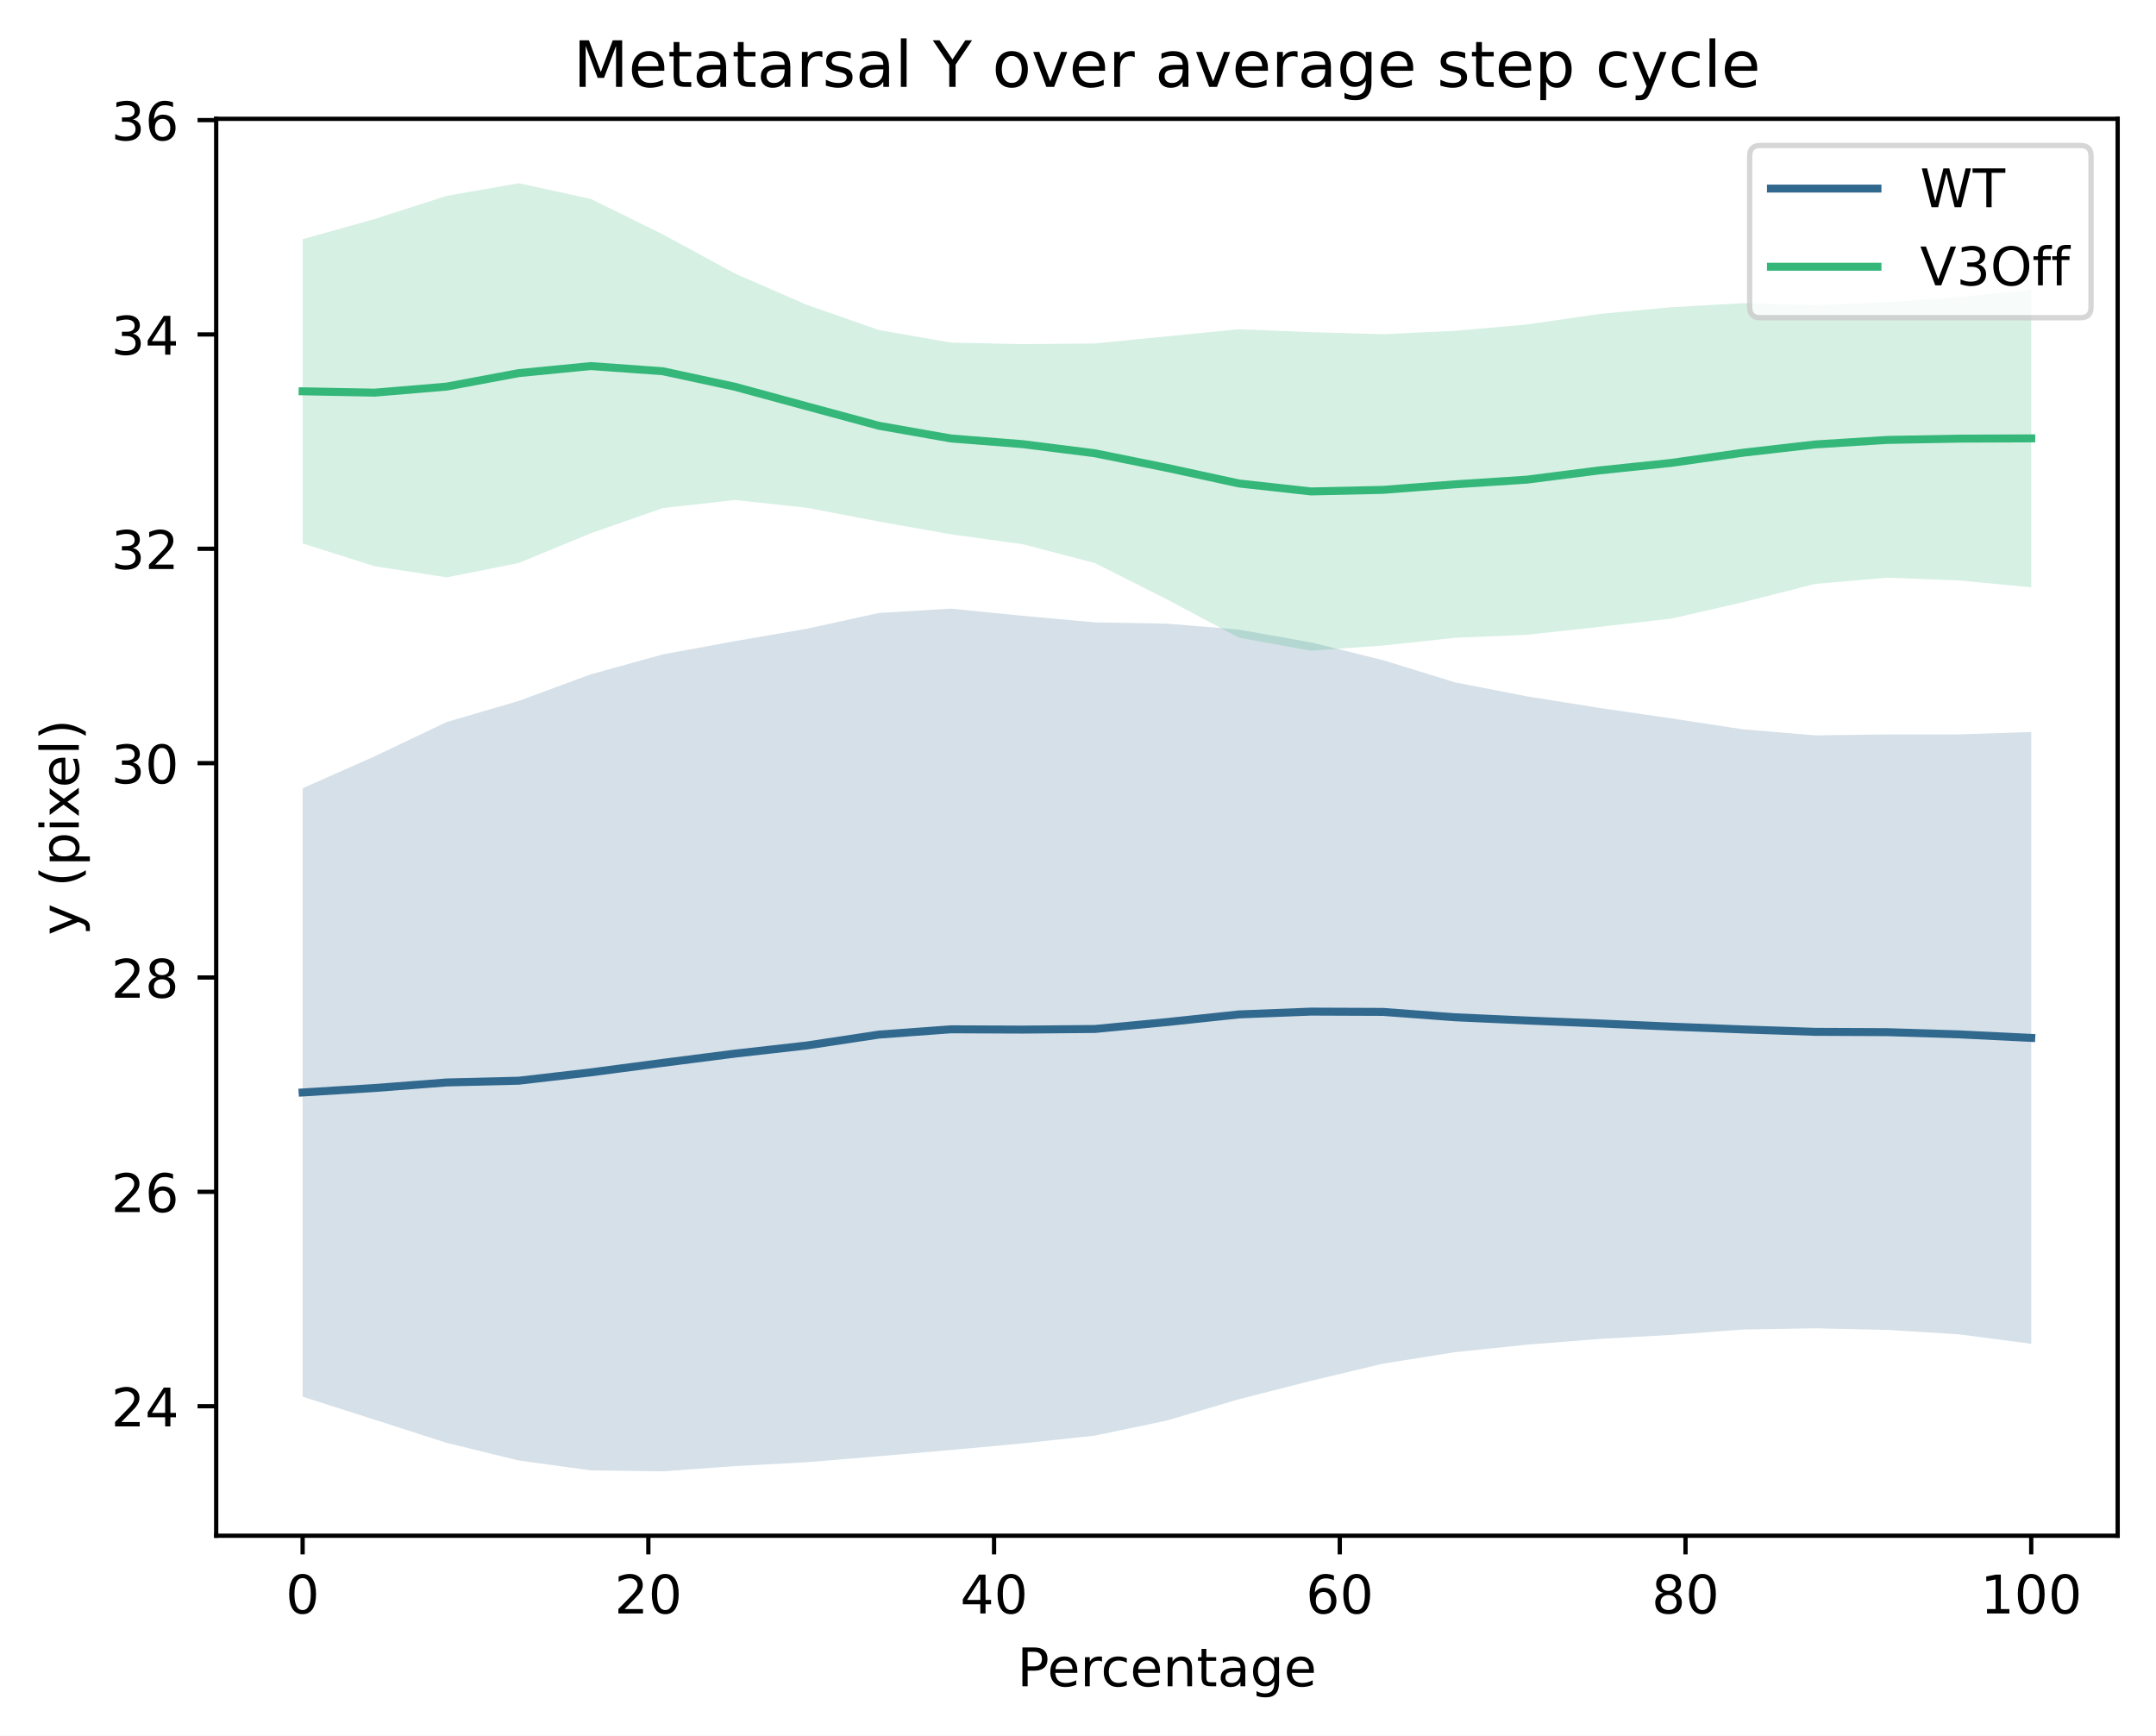
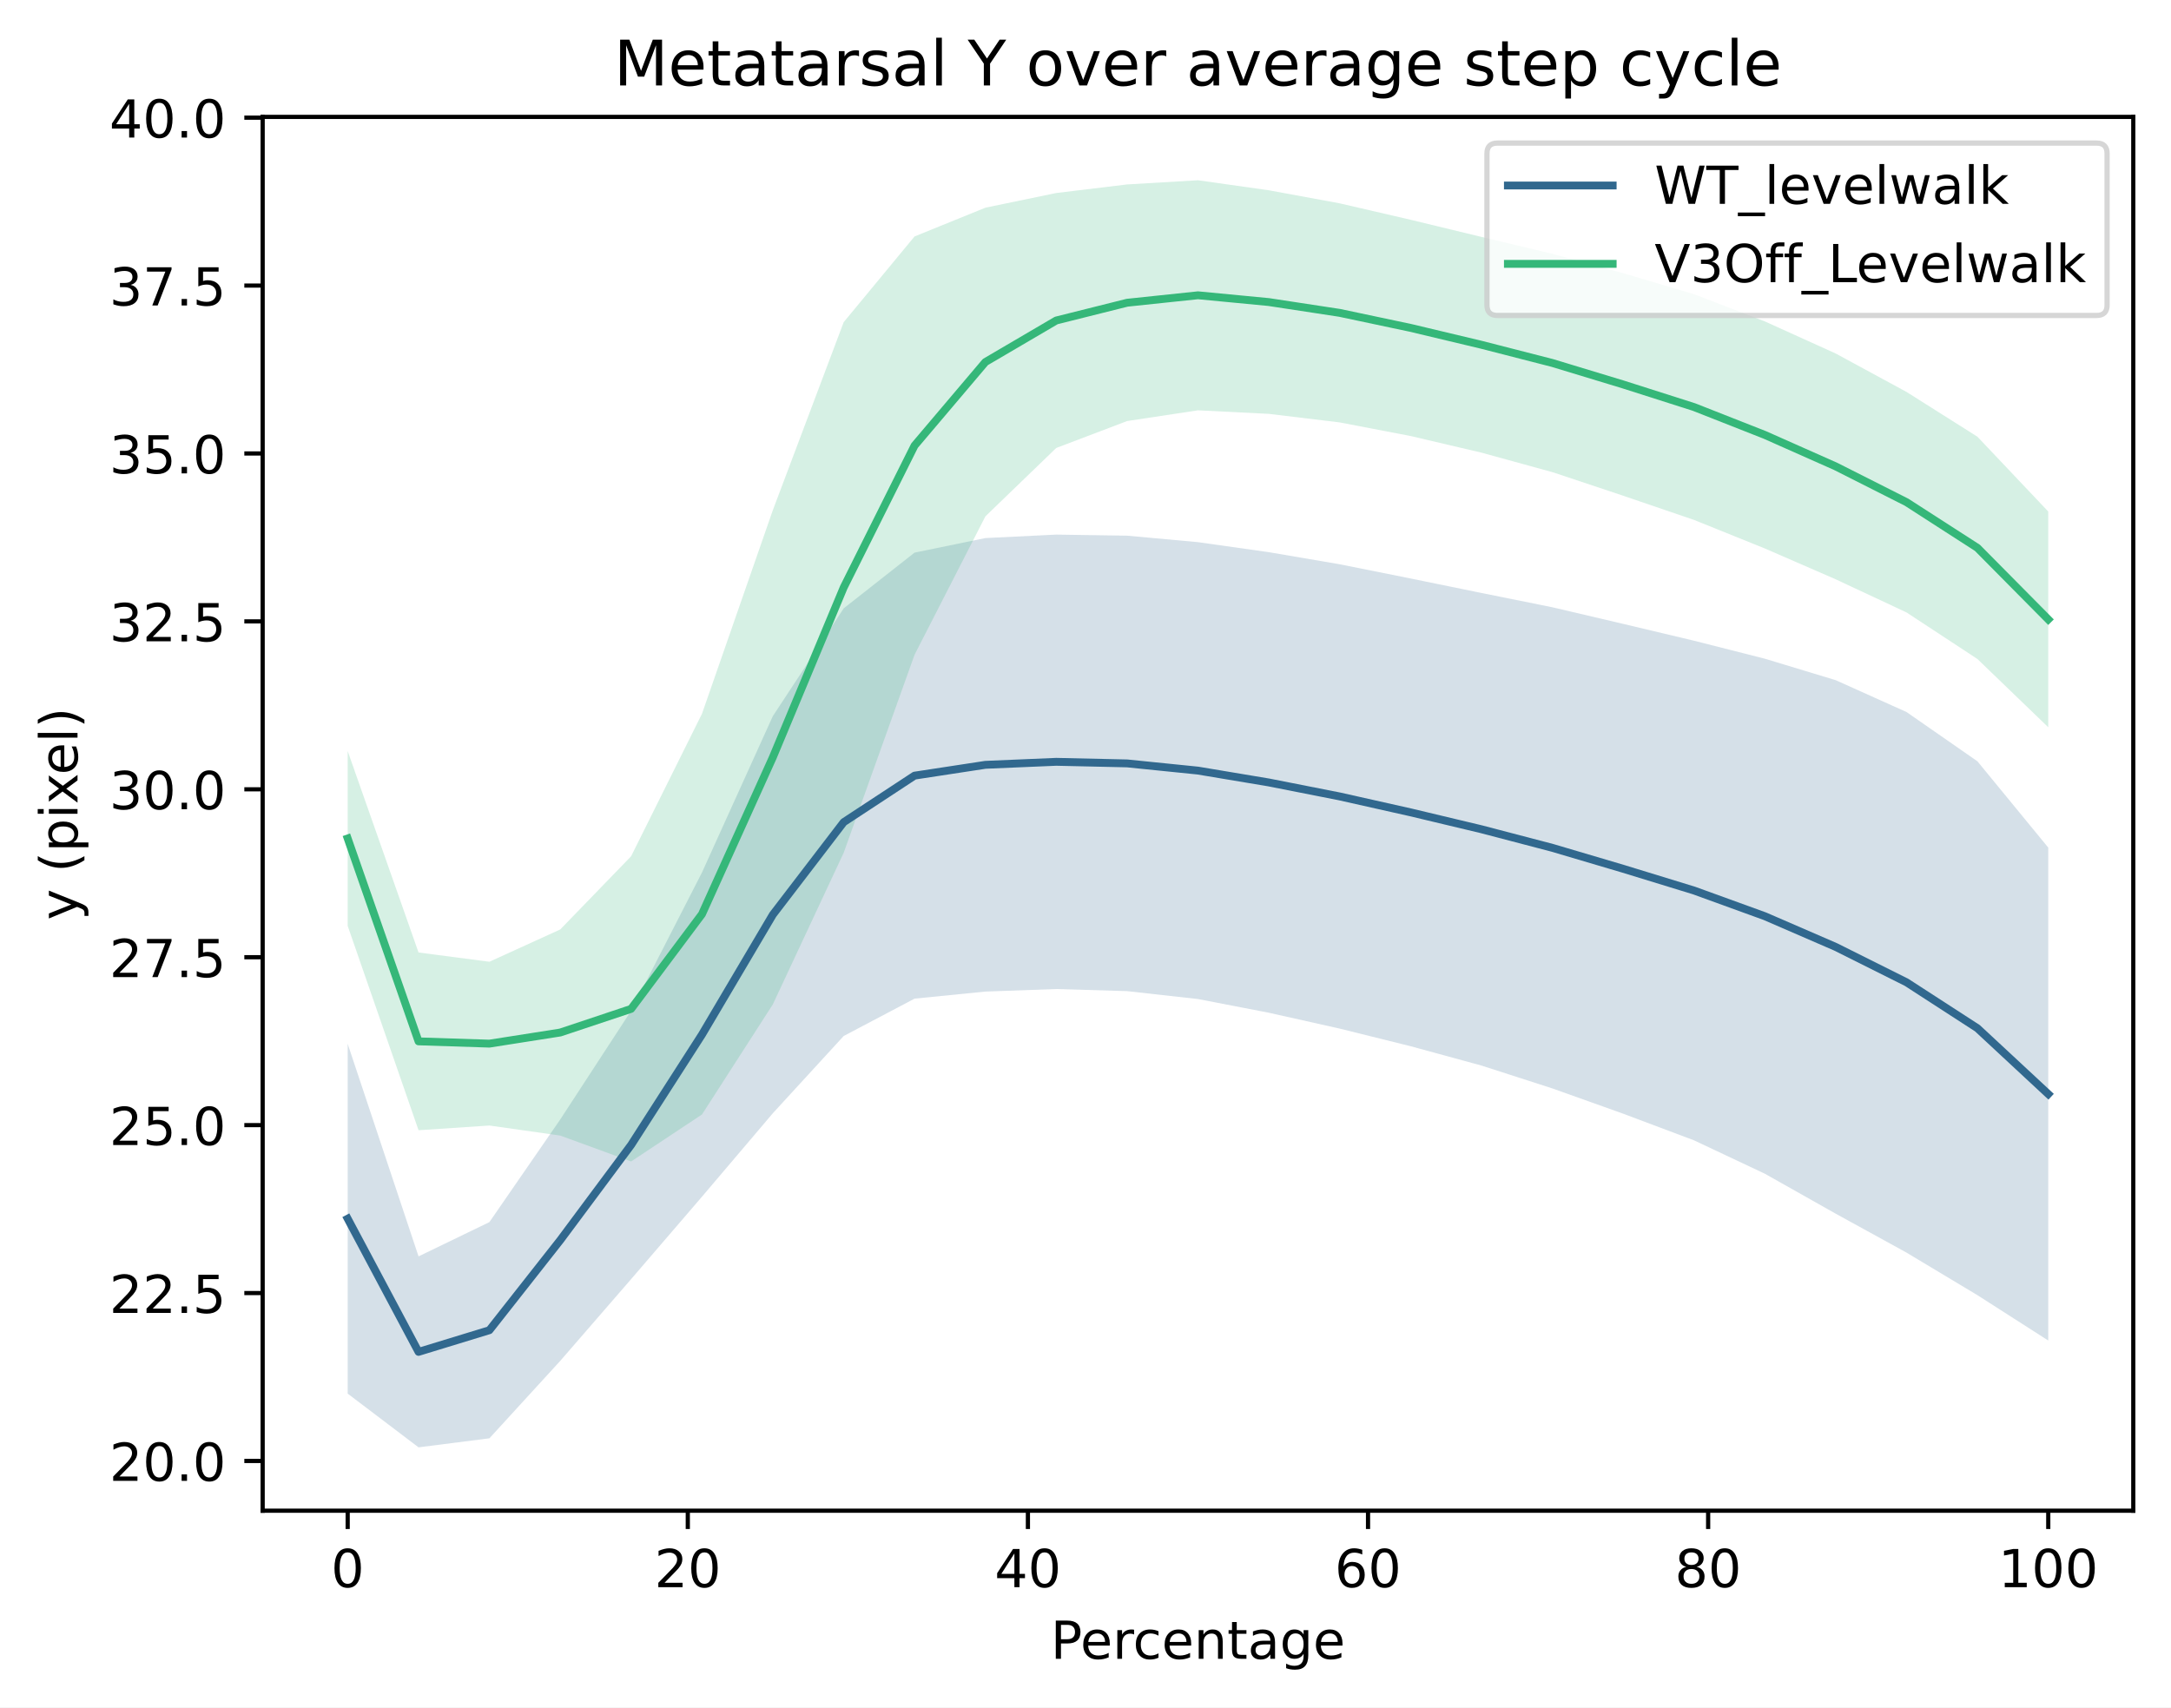
- <svg xmlns="http://www.w3.org/2000/svg" xmlns:xlink="http://www.w3.org/1999/xlink" width="404.923pt" height="325.986pt" viewBox="0 0 404.923 325.986" version="1.1">
+ <svg xmlns="http://www.w3.org/2000/svg" xmlns:xlink="http://www.w3.org/1999/xlink" width="414.464pt" height="325.986pt" viewBox="0 0 414.464 325.986" version="1.1">
  <defs>
    <style type="text/css">*{stroke-linejoin: round; stroke-linecap: butt}</style>
  </defs>
  <g id="figure_1">
    <g id="patch_1">
-       <path d="M 0 325.986  L 404.923 325.986  L 404.923 0  L 0 0  z " style="fill: #ffffff" />
+       <path d="M 0 325.986  L 414.464 325.986  L 414.464 0  L 0 0  z " style="fill: #ffffff" />
    </g>
    <g id="axes_1">
      <g id="patch_2">
-         <path d="M 40.603 288.43  L 397.723 288.43  L 397.723 22.318  L 40.603 22.318  z " style="fill: #ffffff" />
+         <path d="M 50.144 288.43  L 407.264 288.43  L 407.264 22.318  L 50.144 22.318  z " style="fill: #ffffff" />
      </g>
      <g id="PolyCollection_1">
-         <path d="M 56.836 148.05  L 56.836 262.315  L 70.363 266.64  L 83.89 270.988  L 97.418 274.296  L 110.945 276.159  L 124.472 276.334  L 137.999 275.354  L 151.527 274.622  L 165.054 273.494  L 178.581 272.326  L 192.109 271.08  L 205.636 269.624  L 219.163 266.79  L 232.69 262.791  L 246.218 259.344  L 259.745 256.11  L 273.272 253.95  L 286.799 252.546  L 300.327 251.47  L 313.854 250.71  L 327.381 249.698  L 340.909 249.474  L 354.436 249.77  L 367.963 250.608  L 381.49 252.382  L 381.49 137.479  L 381.49 137.479  L 367.963 137.93  L 354.436 137.936  L 340.909 138.111  L 327.381 136.985  L 313.854 134.914  L 300.327 132.954  L 286.799 130.789  L 273.272 128.161  L 259.745 123.986  L 246.218 120.644  L 232.69 118.251  L 219.163 117.131  L 205.636 116.888  L 192.109 115.665  L 178.581 114.311  L 165.054 115.131  L 151.527 118.092  L 137.999 120.419  L 124.472 122.91  L 110.945 126.652  L 97.418 131.647  L 83.89 135.611  L 70.363 142.047  L 56.836 148.05  z " clip-path="url(#p88303d325f)" style="fill: #31688e; fill-opacity: 0.2" />
+         <path d="M 66.376 199.284  L 66.376 266.075  L 79.904 276.334  L 93.431 274.609  L 106.958 259.823  L 120.486 244.218  L 134.013 228.479  L 147.54 212.55  L 161.067 197.8  L 174.595 190.667  L 188.122 189.315  L 201.649 188.831  L 215.176 189.231  L 228.704 190.741  L 242.231 193.356  L 255.758 196.385  L 269.286 199.745  L 282.813 203.438  L 296.34 207.8  L 309.867 212.629  L 323.395 217.714  L 336.922 224.091  L 350.449 231.719  L 363.976 239.155  L 377.504 247.277  L 391.031 255.941  L 391.031 161.828  L 391.031 161.828  L 377.504 145.348  L 363.976 135.945  L 350.449 129.861  L 336.922 125.762  L 323.395 122.326  L 309.867 119.112  L 296.34 115.938  L 282.813 113.212  L 269.286 110.446  L 255.758 107.733  L 242.231 105.424  L 228.704 103.512  L 215.176 102.274  L 201.649 102.069  L 188.122 102.732  L 174.595 105.511  L 161.067 116.152  L 147.54 136.728  L 134.013 166.583  L 120.486 192.982  L 106.958 213.73  L 93.431 233.331  L 79.904 239.877  L 66.376 199.284  z " clip-path="url(#pdd348b823a)" style="fill: #31688e; fill-opacity: 0.2" />
      </g>
      <g id="PolyCollection_2">
-         <path d="M 56.836 44.922  L 56.836 102.066  L 70.363 106.352  L 83.89 108.435  L 97.418 105.74  L 110.945 100.162  L 124.472 95.429  L 137.999 93.907  L 151.527 95.361  L 165.054 97.951  L 178.581 100.351  L 192.109 102.214  L 205.636 105.753  L 219.163 112.568  L 232.69 119.765  L 246.218 122.215  L 259.745 121.234  L 273.272 119.79  L 286.799 119.222  L 300.327 117.736  L 313.854 116.187  L 327.381 113.097  L 340.909 109.666  L 354.436 108.496  L 367.963 109.016  L 381.49 110.308  L 381.49 54.357  L 381.49 54.357  L 367.963 55.747  L 354.436 56.753  L 340.909 57.284  L 327.381 56.948  L 313.854 57.699  L 300.327 58.972  L 286.799 60.941  L 273.272 62.136  L 259.745 62.77  L 246.218 62.382  L 232.69 61.839  L 219.163 63.167  L 205.636 64.505  L 192.109 64.63  L 178.581 64.344  L 165.054 61.976  L 151.527 57.255  L 137.999 51.359  L 124.472 44.018  L 110.945 37.35  L 97.418 34.414  L 83.89 36.783  L 70.363 41.138  L 56.836 44.922  z " clip-path="url(#p88303d325f)" style="fill: #35b779; fill-opacity: 0.2" />
+         <path d="M 66.376 143.395  L 66.376 176.771  L 79.904 215.789  L 93.431 214.891  L 106.958 216.81  L 120.486 221.754  L 134.013 212.784  L 147.54 191.764  L 161.067 162.817  L 174.595 125.014  L 188.122 98.583  L 201.649 85.527  L 215.176 80.389  L 228.704 78.34  L 242.231 79.016  L 255.758 80.648  L 269.286 83.244  L 282.813 86.419  L 296.34 90.137  L 309.867 94.644  L 323.395 99.261  L 336.922 104.715  L 350.449 110.601  L 363.976 116.929  L 377.504 125.817  L 391.031 138.85  L 391.031 97.666  L 391.031 97.666  L 377.504 83.375  L 363.976 74.83  L 350.449 67.492  L 336.922 61.365  L 323.395 56.17  L 309.867 52.158  L 296.34 48.457  L 282.813 45.231  L 269.286 41.956  L 255.758 38.821  L 242.231 36.329  L 228.704 34.414  L 215.176 35.214  L 201.649 36.851  L 188.122 39.653  L 174.595 45.146  L 161.067 61.511  L 147.54 97.411  L 134.013 136.282  L 120.486 163.482  L 106.958 177.456  L 93.431 183.623  L 79.904 181.855  L 66.376 143.395  z " clip-path="url(#pdd348b823a)" style="fill: #35b779; fill-opacity: 0.2" />
      </g>
      <g id="matplotlib.axis_1">
        <g id="xtick_1">
          <g id="line2d_1">
            <defs>
-               <path id="m83a69bf744" d="M 0 0  L 0 3.5  " style="stroke: #000000; stroke-width: 0.8" />
-             </defs>
-             <g>
-               <use xlink:href="#m83a69bf744" x="56.836" y="288.43" style="stroke: #000000; stroke-width: 0.8" />
+               <path id="mdf462f711b" d="M 0 0  L 0 3.5  " style="stroke: #000000; stroke-width: 0.8" />
+             </defs>
+             <g>
+               <use xlink:href="#mdf462f711b" x="66.376" y="288.43" style="stroke: #000000; stroke-width: 0.8" />
            </g>
          </g>
          <g id="text_1">
-             <g transform="translate(53.6546 303.0286) scale(0.1 -0.1)">
+             <g transform="translate(63.19523 303.0286) scale(0.1 -0.1)">
              <defs>
                <path id="DejaVuSans-30" d="M 2034 4250  Q 1547 4250 1301 3770  Q 1056 3291 1056 2328  Q 1056 1369 1301 889  Q 1547 409 2034 409  Q 2525 409 2770 889  Q 3016 1369 3016 2328  Q 3016 3291 2770 3770  Q 2525 4250 2034 4250  z M 2034 4750  Q 2819 4750 3233 4129  Q 3647 3509 3647 2328  Q 3647 1150 3233 529  Q 2819 -91 2034 -91  Q 1250 -91 836 529  Q 422 1150 422 2328  Q 422 3509 836 4129  Q 1250 4750 2034 4750  z " transform="scale(0.015625)" />
              </defs>
              <use xlink:href="#DejaVuSans-30" />
            </g>
          </g>
        </g>
        <g id="xtick_2">
          <g id="line2d_2">
            <g>
-               <use xlink:href="#m83a69bf744" x="121.767" y="288.43" style="stroke: #000000; stroke-width: 0.8" />
+               <use xlink:href="#mdf462f711b" x="131.307" y="288.43" style="stroke: #000000; stroke-width: 0.8" />
            </g>
          </g>
          <g id="text_2">
-             <g transform="translate(115.4043 303.0286) scale(0.1 -0.1)">
+             <g transform="translate(124.9449 303.0286) scale(0.1 -0.1)">
              <defs>
                <path id="DejaVuSans-32" d="M 1228 531  L 3431 531  L 3431 0  L 469 0  L 469 531  Q 828 903 1448 1529  Q 2069 2156 2228 2338  Q 2531 2678 2651 2914  Q 2772 3150 2772 3378  Q 2772 3750 2511 3984  Q 2250 4219 1831 4219  Q 1534 4219 1204 4116  Q 875 4013 500 3803  L 500 4441  Q 881 4594 1212 4672  Q 1544 4750 1819 4750  Q 2544 4750 2975 4387  Q 3406 4025 3406 3419  Q 3406 3131 3298 2873  Q 3191 2616 2906 2266  Q 2828 2175 2409 1742  Q 1991 1309 1228 531  z " transform="scale(0.015625)" />
              </defs>
              <use xlink:href="#DejaVuSans-32" />
              <use xlink:href="#DejaVuSans-30" x="63.623" />
            </g>
          </g>
        </g>
        <g id="xtick_3">
          <g id="line2d_3">
            <g>
-               <use xlink:href="#m83a69bf744" x="186.698" y="288.43" style="stroke: #000000; stroke-width: 0.8" />
+               <use xlink:href="#mdf462f711b" x="196.238" y="288.43" style="stroke: #000000; stroke-width: 0.8" />
            </g>
          </g>
          <g id="text_3">
-             <g transform="translate(180.3352 303.0286) scale(0.1 -0.1)">
+             <g transform="translate(189.8758 303.0286) scale(0.1 -0.1)">
              <defs>
                <path id="DejaVuSans-34" d="M 2419 4116  L 825 1625  L 2419 1625  L 2419 4116  z M 2253 4666  L 3047 4666  L 3047 1625  L 3713 1625  L 3713 1100  L 3047 1100  L 3047 0  L 2419 0  L 2419 1100  L 313 1100  L 313 1709  L 2253 4666  z " transform="scale(0.015625)" />
              </defs>
              <use xlink:href="#DejaVuSans-34" />
              <use xlink:href="#DejaVuSans-30" x="63.623" />
            </g>
          </g>
        </g>
        <g id="xtick_4">
          <g id="line2d_4">
            <g>
-               <use xlink:href="#m83a69bf744" x="251.629" y="288.43" style="stroke: #000000; stroke-width: 0.8" />
+               <use xlink:href="#mdf462f711b" x="261.169" y="288.43" style="stroke: #000000; stroke-width: 0.8" />
            </g>
          </g>
          <g id="text_4">
-             <g transform="translate(245.2661 303.0286) scale(0.1 -0.1)">
+             <g transform="translate(254.8067 303.0286) scale(0.1 -0.1)">
              <defs>
                <path id="DejaVuSans-36" d="M 2113 2584  Q 1688 2584 1439 2293  Q 1191 2003 1191 1497  Q 1191 994 1439 701  Q 1688 409 2113 409  Q 2538 409 2786 701  Q 3034 994 3034 1497  Q 3034 2003 2786 2293  Q 2538 2584 2113 2584  z M 3366 4563  L 3366 3988  Q 3128 4100 2886 4159  Q 2644 4219 2406 4219  Q 1781 4219 1451 3797  Q 1122 3375 1075 2522  Q 1259 2794 1537 2939  Q 1816 3084 2150 3084  Q 2853 3084 3261 2657  Q 3669 2231 3669 1497  Q 3669 778 3244 343  Q 2819 -91 2113 -91  Q 1303 -91 875 529  Q 447 1150 447 2328  Q 447 3434 972 4092  Q 1497 4750 2381 4750  Q 2619 4750 2861 4703  Q 3103 4656 3366 4563  z " transform="scale(0.015625)" />
              </defs>
              <use xlink:href="#DejaVuSans-36" />
              <use xlink:href="#DejaVuSans-30" x="63.623" />
            </g>
          </g>
        </g>
        <g id="xtick_5">
          <g id="line2d_5">
            <g>
-               <use xlink:href="#m83a69bf744" x="316.559" y="288.43" style="stroke: #000000; stroke-width: 0.8" />
+               <use xlink:href="#mdf462f711b" x="326.1" y="288.43" style="stroke: #000000; stroke-width: 0.8" />
            </g>
          </g>
          <g id="text_5">
-             <g transform="translate(310.197 303.0286) scale(0.1 -0.1)">
+             <g transform="translate(319.7376 303.0286) scale(0.1 -0.1)">
              <defs>
                <path id="DejaVuSans-38" d="M 2034 2216  Q 1584 2216 1326 1975  Q 1069 1734 1069 1313  Q 1069 891 1326 650  Q 1584 409 2034 409  Q 2484 409 2743 651  Q 3003 894 3003 1313  Q 3003 1734 2745 1975  Q 2488 2216 2034 2216  z M 1403 2484  Q 997 2584 770 2862  Q 544 3141 544 3541  Q 544 4100 942 4425  Q 1341 4750 2034 4750  Q 2731 4750 3128 4425  Q 3525 4100 3525 3541  Q 3525 3141 3298 2862  Q 3072 2584 2669 2484  Q 3125 2378 3379 2068  Q 3634 1759 3634 1313  Q 3634 634 3220 271  Q 2806 -91 2034 -91  Q 1263 -91 848 271  Q 434 634 434 1313  Q 434 1759 690 2068  Q 947 2378 1403 2484  z M 1172 3481  Q 1172 3119 1398 2916  Q 1625 2713 2034 2713  Q 2441 2713 2670 2916  Q 2900 3119 2900 3481  Q 2900 3844 2670 4047  Q 2441 4250 2034 4250  Q 1625 4250 1398 4047  Q 1172 3844 1172 3481  z " transform="scale(0.015625)" />
              </defs>
              <use xlink:href="#DejaVuSans-38" />
              <use xlink:href="#DejaVuSans-30" x="63.623" />
            </g>
          </g>
        </g>
        <g id="xtick_6">
          <g id="line2d_6">
            <g>
-               <use xlink:href="#m83a69bf744" x="381.49" y="288.43" style="stroke: #000000; stroke-width: 0.8" />
+               <use xlink:href="#mdf462f711b" x="391.031" y="288.43" style="stroke: #000000; stroke-width: 0.8" />
            </g>
          </g>
          <g id="text_6">
-             <g transform="translate(371.9466 303.0286) scale(0.1 -0.1)">
+             <g transform="translate(381.4873 303.0286) scale(0.1 -0.1)">
              <defs>
                <path id="DejaVuSans-31" d="M 794 531  L 1825 531  L 1825 4091  L 703 3866  L 703 4441  L 1819 4666  L 2450 4666  L 2450 531  L 3481 531  L 3481 0  L 794 0  L 794 531  z " transform="scale(0.015625)" />
              </defs>
              <use xlink:href="#DejaVuSans-31" />
              <use xlink:href="#DejaVuSans-30" x="63.623" />
              <use xlink:href="#DejaVuSans-30" x="127.246" />
            </g>
          </g>
        </g>
        <g id="text_7">
-           <g transform="translate(191.0405 316.7067) scale(0.1 -0.1)">
+           <g transform="translate(200.5811 316.7067) scale(0.1 -0.1)">
            <defs>
              <path id="DejaVuSans-50" d="M 1259 4147  L 1259 2394  L 2053 2394  Q 2494 2394 2734 2622  Q 2975 2850 2975 3272  Q 2975 3691 2734 3919  Q 2494 4147 2053 4147  L 1259 4147  z M 628 4666  L 2053 4666  Q 2838 4666 3239 4311  Q 3641 3956 3641 3272  Q 3641 2581 3239 2228  Q 2838 1875 2053 1875  L 1259 1875  L 1259 0  L 628 0  L 628 4666  z " transform="scale(0.015625)" />
              <path id="DejaVuSans-65" d="M 3597 1894  L 3597 1613  L 953 1613  Q 991 1019 1311 708  Q 1631 397 2203 397  Q 2534 397 2845 478  Q 3156 559 3463 722  L 3463 178  Q 3153 47 2828 -22  Q 2503 -91 2169 -91  Q 1331 -91 842 396  Q 353 884 353 1716  Q 353 2575 817 3079  Q 1281 3584 2069 3584  Q 2775 3584 3186 3129  Q 3597 2675 3597 1894  z M 3022 2063  Q 3016 2534 2758 2815  Q 2500 3097 2075 3097  Q 1594 3097 1305 2825  Q 1016 2553 972 2059  L 3022 2063  z " transform="scale(0.015625)" />
              <path id="DejaVuSans-72" d="M 2631 2963  Q 2534 3019 2420 3045  Q 2306 3072 2169 3072  Q 1681 3072 1420 2755  Q 1159 2438 1159 1844  L 1159 0  L 581 0  L 581 3500  L 1159 3500  L 1159 2956  Q 1341 3275 1631 3429  Q 1922 3584 2338 3584  Q 2397 3584 2469 3576  Q 2541 3569 2628 3553  L 2631 2963  z " transform="scale(0.015625)" />
              <path id="DejaVuSans-63" d="M 3122 3366  L 3122 2828  Q 2878 2963 2633 3030  Q 2388 3097 2138 3097  Q 1578 3097 1268 2742  Q 959 2388 959 1747  Q 959 1106 1268 751  Q 1578 397 2138 397  Q 2388 397 2633 464  Q 2878 531 3122 666  L 3122 134  Q 2881 22 2623 -34  Q 2366 -91 2075 -91  Q 1284 -91 818 406  Q 353 903 353 1747  Q 353 2603 823 3093  Q 1294 3584 2113 3584  Q 2378 3584 2631 3529  Q 2884 3475 3122 3366  z " transform="scale(0.015625)" />
              <path id="DejaVuSans-6e" d="M 3513 2113  L 3513 0  L 2938 0  L 2938 2094  Q 2938 2591 2744 2837  Q 2550 3084 2163 3084  Q 1697 3084 1428 2787  Q 1159 2491 1159 1978  L 1159 0  L 581 0  L 581 3500  L 1159 3500  L 1159 2956  Q 1366 3272 1645 3428  Q 1925 3584 2291 3584  Q 2894 3584 3203 3211  Q 3513 2838 3513 2113  z " transform="scale(0.015625)" />
              <path id="DejaVuSans-74" d="M 1172 4494  L 1172 3500  L 2356 3500  L 2356 3053  L 1172 3053  L 1172 1153  Q 1172 725 1289 603  Q 1406 481 1766 481  L 2356 481  L 2356 0  L 1766 0  Q 1100 0 847 248  Q 594 497 594 1153  L 594 3053  L 172 3053  L 172 3500  L 594 3500  L 594 4494  L 1172 4494  z " transform="scale(0.015625)" />
              <path id="DejaVuSans-61" d="M 2194 1759  Q 1497 1759 1228 1600  Q 959 1441 959 1056  Q 959 750 1161 570  Q 1363 391 1709 391  Q 2188 391 2477 730  Q 2766 1069 2766 1631  L 2766 1759  L 2194 1759  z M 3341 1997  L 3341 0  L 2766 0  L 2766 531  Q 2569 213 2275 61  Q 1981 -91 1556 -91  Q 1019 -91 701 211  Q 384 513 384 1019  Q 384 1609 779 1909  Q 1175 2209 1959 2209  L 2766 2209  L 2766 2266  Q 2766 2663 2505 2880  Q 2244 3097 1772 3097  Q 1472 3097 1187 3025  Q 903 2953 641 2809  L 641 3341  Q 956 3463 1253 3523  Q 1550 3584 1831 3584  Q 2591 3584 2966 3190  Q 3341 2797 3341 1997  z " transform="scale(0.015625)" />
              <path id="DejaVuSans-67" d="M 2906 1791  Q 2906 2416 2648 2759  Q 2391 3103 1925 3103  Q 1463 3103 1205 2759  Q 947 2416 947 1791  Q 947 1169 1205 825  Q 1463 481 1925 481  Q 2391 481 2648 825  Q 2906 1169 2906 1791  z M 3481 434  Q 3481 -459 3084 -895  Q 2688 -1331 1869 -1331  Q 1566 -1331 1297 -1286  Q 1028 -1241 775 -1147  L 775 -588  Q 1028 -725 1275 -790  Q 1522 -856 1778 -856  Q 2344 -856 2625 -561  Q 2906 -266 2906 331  L 2906 616  Q 2728 306 2450 153  Q 2172 0 1784 0  Q 1141 0 747 490  Q 353 981 353 1791  Q 353 2603 747 3093  Q 1141 3584 1784 3584  Q 2172 3584 2450 3431  Q 2728 3278 2906 2969  L 2906 3500  L 3481 3500  L 3481 434  z " transform="scale(0.015625)" />
            </defs>
            <use xlink:href="#DejaVuSans-50" />
            <use xlink:href="#DejaVuSans-65" x="56.678" />
            <use xlink:href="#DejaVuSans-72" x="118.201" />
            <use xlink:href="#DejaVuSans-63" x="157.064" />
            <use xlink:href="#DejaVuSans-65" x="212.045" />
            <use xlink:href="#DejaVuSans-6e" x="273.568" />
            <use xlink:href="#DejaVuSans-74" x="336.947" />
            <use xlink:href="#DejaVuSans-61" x="376.156" />
            <use xlink:href="#DejaVuSans-67" x="437.436" />
            <use xlink:href="#DejaVuSans-65" x="500.912" />
          </g>
        </g>
      </g>
      <g id="matplotlib.axis_2">
        <g id="ytick_1">
          <g id="line2d_7">
            <defs>
-               <path id="mcb6de205d0" d="M 0 0  L -3.5 0  " style="stroke: #000000; stroke-width: 0.8" />
-             </defs>
-             <g>
-               <use xlink:href="#mcb6de205d0" x="40.603" y="264.102" style="stroke: #000000; stroke-width: 0.8" />
+               <path id="m30d4a3579e" d="M 0 0  L -3.5 0  " style="stroke: #000000; stroke-width: 0.8" />
+             </defs>
+             <g>
+               <use xlink:href="#m30d4a3579e" x="50.144" y="278.932" style="stroke: #000000; stroke-width: 0.8" />
            </g>
          </g>
          <g id="text_8">
-             <g transform="translate(20.87813 267.901) scale(0.1 -0.1)">
+             <g transform="translate(20.87813 282.7317) scale(0.1 -0.1)">
+               <defs>
+                 <path id="DejaVuSans-2e" d="M 684 794  L 1344 794  L 1344 0  L 684 0  L 684 794  z " transform="scale(0.015625)" />
+               </defs>
              <use xlink:href="#DejaVuSans-32" />
-               <use xlink:href="#DejaVuSans-34" x="63.623" />
+               <use xlink:href="#DejaVuSans-30" x="63.623" />
+               <use xlink:href="#DejaVuSans-2e" x="127.246" />
+               <use xlink:href="#DejaVuSans-30" x="159.033" />
            </g>
          </g>
        </g>
        <g id="ytick_2">
          <g id="line2d_8">
            <g>
-               <use xlink:href="#mcb6de205d0" x="40.603" y="223.843" style="stroke: #000000; stroke-width: 0.8" />
+               <use xlink:href="#m30d4a3579e" x="50.144" y="246.874" style="stroke: #000000; stroke-width: 0.8" />
            </g>
          </g>
          <g id="text_9">
-             <g transform="translate(20.87813 227.6427) scale(0.1 -0.1)">
+             <g transform="translate(20.87813 250.6731) scale(0.1 -0.1)">
+               <defs>
+                 <path id="DejaVuSans-35" d="M 691 4666  L 3169 4666  L 3169 4134  L 1269 4134  L 1269 2991  Q 1406 3038 1543 3061  Q 1681 3084 1819 3084  Q 2600 3084 3056 2656  Q 3513 2228 3513 1497  Q 3513 744 3044 326  Q 2575 -91 1722 -91  Q 1428 -91 1123 -41  Q 819 9 494 109  L 494 744  Q 775 591 1075 516  Q 1375 441 1709 441  Q 2250 441 2565 725  Q 2881 1009 2881 1497  Q 2881 1984 2565 2268  Q 2250 2553 1709 2553  Q 1456 2553 1204 2497  Q 953 2441 691 2322  L 691 4666  z " transform="scale(0.015625)" />
+               </defs>
              <use xlink:href="#DejaVuSans-32" />
-               <use xlink:href="#DejaVuSans-36" x="63.623" />
+               <use xlink:href="#DejaVuSans-32" x="63.623" />
+               <use xlink:href="#DejaVuSans-2e" x="127.246" />
+               <use xlink:href="#DejaVuSans-35" x="159.033" />
            </g>
          </g>
        </g>
        <g id="ytick_3">
          <g id="line2d_9">
            <g>
-               <use xlink:href="#mcb6de205d0" x="40.603" y="183.585" style="stroke: #000000; stroke-width: 0.8" />
+               <use xlink:href="#m30d4a3579e" x="50.144" y="214.815" style="stroke: #000000; stroke-width: 0.8" />
            </g>
          </g>
          <g id="text_10">
-             <g transform="translate(20.87813 187.3843) scale(0.1 -0.1)">
+             <g transform="translate(20.87813 218.6145) scale(0.1 -0.1)">
              <use xlink:href="#DejaVuSans-32" />
-               <use xlink:href="#DejaVuSans-38" x="63.623" />
+               <use xlink:href="#DejaVuSans-35" x="63.623" />
+               <use xlink:href="#DejaVuSans-2e" x="127.246" />
+               <use xlink:href="#DejaVuSans-30" x="159.033" />
            </g>
          </g>
        </g>
        <g id="ytick_4">
          <g id="line2d_10">
            <g>
-               <use xlink:href="#mcb6de205d0" x="40.603" y="143.327" style="stroke: #000000; stroke-width: 0.8" />
+               <use xlink:href="#m30d4a3579e" x="50.144" y="182.757" style="stroke: #000000; stroke-width: 0.8" />
            </g>
          </g>
          <g id="text_11">
-             <g transform="translate(20.87813 147.126) scale(0.1 -0.1)">
-               <defs>
-                 <path id="DejaVuSans-33" d="M 2597 2516  Q 3050 2419 3304 2112  Q 3559 1806 3559 1356  Q 3559 666 3084 287  Q 2609 -91 1734 -91  Q 1441 -91 1130 -33  Q 819 25 488 141  L 488 750  Q 750 597 1062 519  Q 1375 441 1716 441  Q 2309 441 2620 675  Q 2931 909 2931 1356  Q 2931 1769 2642 2001  Q 2353 2234 1838 2234  L 1294 2234  L 1294 2753  L 1863 2753  Q 2328 2753 2575 2939  Q 2822 3125 2822 3475  Q 2822 3834 2567 4026  Q 2313 4219 1838 4219  Q 1578 4219 1281 4162  Q 984 4106 628 3988  L 628 4550  Q 988 4650 1302 4700  Q 1616 4750 1894 4750  Q 2613 4750 3031 4423  Q 3450 4097 3450 3541  Q 3450 3153 3228 2886  Q 3006 2619 2597 2516  z " transform="scale(0.015625)" />
-               </defs>
-               <use xlink:href="#DejaVuSans-33" />
-               <use xlink:href="#DejaVuSans-30" x="63.623" />
+             <g transform="translate(20.87813 186.5559) scale(0.1 -0.1)">
+               <defs>
+                 <path id="DejaVuSans-37" d="M 525 4666  L 3525 4666  L 3525 4397  L 1831 0  L 1172 0  L 2766 4134  L 525 4134  L 525 4666  z " transform="scale(0.015625)" />
+               </defs>
+               <use xlink:href="#DejaVuSans-32" />
+               <use xlink:href="#DejaVuSans-37" x="63.623" />
+               <use xlink:href="#DejaVuSans-2e" x="127.246" />
+               <use xlink:href="#DejaVuSans-35" x="159.033" />
            </g>
          </g>
        </g>
        <g id="ytick_5">
          <g id="line2d_11">
            <g>
-               <use xlink:href="#mcb6de205d0" x="40.603" y="103.068" style="stroke: #000000; stroke-width: 0.8" />
+               <use xlink:href="#m30d4a3579e" x="50.144" y="150.698" style="stroke: #000000; stroke-width: 0.8" />
            </g>
          </g>
          <g id="text_12">
-             <g transform="translate(20.87813 106.8677) scale(0.1 -0.1)">
+             <g transform="translate(20.87813 154.4973) scale(0.1 -0.1)">
+               <defs>
+                 <path id="DejaVuSans-33" d="M 2597 2516  Q 3050 2419 3304 2112  Q 3559 1806 3559 1356  Q 3559 666 3084 287  Q 2609 -91 1734 -91  Q 1441 -91 1130 -33  Q 819 25 488 141  L 488 750  Q 750 597 1062 519  Q 1375 441 1716 441  Q 2309 441 2620 675  Q 2931 909 2931 1356  Q 2931 1769 2642 2001  Q 2353 2234 1838 2234  L 1294 2234  L 1294 2753  L 1863 2753  Q 2328 2753 2575 2939  Q 2822 3125 2822 3475  Q 2822 3834 2567 4026  Q 2313 4219 1838 4219  Q 1578 4219 1281 4162  Q 984 4106 628 3988  L 628 4550  Q 988 4650 1302 4700  Q 1616 4750 1894 4750  Q 2613 4750 3031 4423  Q 3450 4097 3450 3541  Q 3450 3153 3228 2886  Q 3006 2619 2597 2516  z " transform="scale(0.015625)" />
+               </defs>
+               <use xlink:href="#DejaVuSans-33" />
+               <use xlink:href="#DejaVuSans-30" x="63.623" />
+               <use xlink:href="#DejaVuSans-2e" x="127.246" />
+               <use xlink:href="#DejaVuSans-30" x="159.033" />
+             </g>
+           </g>
+         </g>
+         <g id="ytick_6">
+           <g id="line2d_12">
+             <g>
+               <use xlink:href="#m30d4a3579e" x="50.144" y="118.639" style="stroke: #000000; stroke-width: 0.8" />
+             </g>
+           </g>
+           <g id="text_13">
+             <g transform="translate(20.87813 122.4387) scale(0.1 -0.1)">
              <use xlink:href="#DejaVuSans-33" />
              <use xlink:href="#DejaVuSans-32" x="63.623" />
-             </g>
-           </g>
-         </g>
-         <g id="ytick_6">
-           <g id="line2d_12">
-             <g>
-               <use xlink:href="#mcb6de205d0" x="40.603" y="62.81" style="stroke: #000000; stroke-width: 0.8" />
-             </g>
-           </g>
-           <g id="text_13">
-             <g transform="translate(20.87813 66.60934) scale(0.1 -0.1)">
-               <use xlink:href="#DejaVuSans-33" />
-               <use xlink:href="#DejaVuSans-34" x="63.623" />
+               <use xlink:href="#DejaVuSans-2e" x="127.246" />
+               <use xlink:href="#DejaVuSans-35" x="159.033" />
            </g>
          </g>
        </g>
        <g id="ytick_7">
          <g id="line2d_13">
            <g>
-               <use xlink:href="#mcb6de205d0" x="40.603" y="22.552" style="stroke: #000000; stroke-width: 0.8" />
+               <use xlink:href="#m30d4a3579e" x="50.144" y="86.581" style="stroke: #000000; stroke-width: 0.8" />
            </g>
          </g>
          <g id="text_14">
-             <g transform="translate(20.87813 26.35101) scale(0.1 -0.1)">
+             <g transform="translate(20.87813 90.38009) scale(0.1 -0.1)">
              <use xlink:href="#DejaVuSans-33" />
-               <use xlink:href="#DejaVuSans-36" x="63.623" />
-             </g>
-           </g>
-         </g>
-         <g id="text_15">
+               <use xlink:href="#DejaVuSans-35" x="63.623" />
+               <use xlink:href="#DejaVuSans-2e" x="127.246" />
+               <use xlink:href="#DejaVuSans-30" x="159.033" />
+             </g>
+           </g>
+         </g>
+         <g id="ytick_8">
+           <g id="line2d_14">
+             <g>
+               <use xlink:href="#m30d4a3579e" x="50.144" y="54.522" style="stroke: #000000; stroke-width: 0.8" />
+             </g>
+           </g>
+           <g id="text_15">
+             <g transform="translate(20.87813 58.32149) scale(0.1 -0.1)">
+               <use xlink:href="#DejaVuSans-33" />
+               <use xlink:href="#DejaVuSans-37" x="63.623" />
+               <use xlink:href="#DejaVuSans-2e" x="127.246" />
+               <use xlink:href="#DejaVuSans-35" x="159.033" />
+             </g>
+           </g>
+         </g>
+         <g id="ytick_9">
+           <g id="line2d_15">
+             <g>
+               <use xlink:href="#m30d4a3579e" x="50.144" y="22.464" style="stroke: #000000; stroke-width: 0.8" />
+             </g>
+           </g>
+           <g id="text_16">
+             <g transform="translate(20.87813 26.2629) scale(0.1 -0.1)">
+               <use xlink:href="#DejaVuSans-34" />
+               <use xlink:href="#DejaVuSans-30" x="63.623" />
+               <use xlink:href="#DejaVuSans-2e" x="127.246" />
+               <use xlink:href="#DejaVuSans-30" x="159.033" />
+             </g>
+           </g>
+         </g>
+         <g id="text_17">
          <g transform="translate(14.79844 175.6562) rotate(-90) scale(0.1 -0.1)">
            <defs>
              <path id="DejaVuSans-79" d="M 2059 -325  Q 1816 -950 1584 -1140  Q 1353 -1331 966 -1331  L 506 -1331  L 506 -850  L 844 -850  Q 1081 -850 1212 -737  Q 1344 -625 1503 -206  L 1606 56  L 191 3500  L 800 3500  L 1894 763  L 2988 3500  L 3597 3500  L 2059 -325  z " transform="scale(0.015625)" />
              <path id="DejaVuSans-20" transform="scale(0.015625)" />
              <path id="DejaVuSans-28" d="M 1984 4856  Q 1566 4138 1362 3434  Q 1159 2731 1159 2009  Q 1159 1288 1364 580  Q 1569 -128 1984 -844  L 1484 -844  Q 1016 -109 783 600  Q 550 1309 550 2009  Q 550 2706 781 3412  Q 1013 4119 1484 4856  L 1984 4856  z " transform="scale(0.015625)" />
              <path id="DejaVuSans-70" d="M 1159 525  L 1159 -1331  L 581 -1331  L 581 3500  L 1159 3500  L 1159 2969  Q 1341 3281 1617 3432  Q 1894 3584 2278 3584  Q 2916 3584 3314 3078  Q 3713 2572 3713 1747  Q 3713 922 3314 415  Q 2916 -91 2278 -91  Q 1894 -91 1617 61  Q 1341 213 1159 525  z M 3116 1747  Q 3116 2381 2855 2742  Q 2594 3103 2138 3103  Q 1681 3103 1420 2742  Q 1159 2381 1159 1747  Q 1159 1113 1420 752  Q 1681 391 2138 391  Q 2594 391 2855 752  Q 3116 1113 3116 1747  z " transform="scale(0.015625)" />
              <path id="DejaVuSans-69" d="M 603 3500  L 1178 3500  L 1178 0  L 603 0  L 603 3500  z M 603 4863  L 1178 4863  L 1178 4134  L 603 4134  L 603 4863  z " transform="scale(0.015625)" />
              <path id="DejaVuSans-78" d="M 3513 3500  L 2247 1797  L 3578 0  L 2900 0  L 1881 1375  L 863 0  L 184 0  L 1544 1831  L 300 3500  L 978 3500  L 1906 2253  L 2834 3500  L 3513 3500  z " transform="scale(0.015625)" />
              <path id="DejaVuSans-6c" d="M 603 4863  L 1178 4863  L 1178 0  L 603 0  L 603 4863  z " transform="scale(0.015625)" />
              <path id="DejaVuSans-29" d="M 513 4856  L 1013 4856  Q 1481 4119 1714 3412  Q 1947 2706 1947 2009  Q 1947 1309 1714 600  Q 1481 -109 1013 -844  L 513 -844  Q 928 -128 1133 580  Q 1338 1288 1338 2009  Q 1338 2731 1133 3434  Q 928 4138 513 4856  z " transform="scale(0.015625)" />
            </defs>
            <use xlink:href="#DejaVuSans-79" />
            <use xlink:href="#DejaVuSans-20" x="59.18" />
            <use xlink:href="#DejaVuSans-28" x="90.967" />
            <use xlink:href="#DejaVuSans-70" x="129.98" />
            <use xlink:href="#DejaVuSans-69" x="193.457" />
            <use xlink:href="#DejaVuSans-78" x="221.24" />
            <use xlink:href="#DejaVuSans-65" x="277.295" />
            <use xlink:href="#DejaVuSans-6c" x="338.818" />
            <use xlink:href="#DejaVuSans-29" x="366.602" />
          </g>
        </g>
      </g>
-       <g id="line2d_14">
-         <path d="M 56.836 205.182  L 70.363 204.343  L 83.89 203.299  L 97.418 202.972  L 110.945 201.406  L 124.472 199.622  L 137.999 197.887  L 151.527 196.357  L 165.054 194.313  L 178.581 193.318  L 192.109 193.373  L 205.636 193.256  L 219.163 191.961  L 232.69 190.521  L 246.218 189.994  L 259.745 190.048  L 273.272 191.056  L 286.799 191.667  L 300.327 192.212  L 313.854 192.812  L 327.381 193.341  L 340.909 193.793  L 354.436 193.853  L 367.963 194.269  L 381.49 194.931  " clip-path="url(#p88303d325f)" style="fill: none; stroke: #31688e; stroke-width: 1.5; stroke-linecap: square" />
-       </g>
-       <g id="line2d_15">
-         <path d="M 56.836 73.494  L 70.363 73.745  L 83.89 72.609  L 97.418 70.077  L 110.945 68.756  L 124.472 69.723  L 137.999 72.633  L 151.527 76.308  L 165.054 79.964  L 178.581 82.347  L 192.109 83.422  L 205.636 85.129  L 219.163 87.868  L 232.69 90.802  L 246.218 92.299  L 259.745 92.002  L 273.272 90.963  L 286.799 90.081  L 300.327 88.354  L 313.854 86.943  L 327.381 85.022  L 340.909 83.475  L 354.436 82.624  L 367.963 82.381  L 381.49 82.333  " clip-path="url(#p88303d325f)" style="fill: none; stroke: #35b779; stroke-width: 1.5; stroke-linecap: square" />
+       <g id="line2d_16">
+         <path d="M 66.376 232.68  L 79.904 258.106  L 93.431 253.97  L 106.958 236.776  L 120.486 218.6  L 134.013 197.531  L 147.54 174.639  L 161.067 156.976  L 174.595 148.089  L 188.122 146.024  L 201.649 145.45  L 215.176 145.753  L 228.704 147.127  L 242.231 149.39  L 255.758 152.059  L 269.286 155.096  L 282.813 158.325  L 296.34 161.869  L 309.867 165.87  L 323.395 170.02  L 336.922 174.927  L 350.449 180.79  L 363.976 187.55  L 377.504 196.312  L 391.031 208.884  " clip-path="url(#pdd348b823a)" style="fill: none; stroke: #31688e; stroke-width: 1.5; stroke-linecap: square" />
+       </g>
+       <g id="line2d_17">
+         <path d="M 66.376 160.083  L 79.904 198.822  L 93.431 199.257  L 106.958 197.133  L 120.486 192.618  L 134.013 174.533  L 147.54 144.588  L 161.067 112.164  L 174.595 85.08  L 188.122 69.118  L 201.649 61.189  L 215.176 57.802  L 228.704 56.377  L 242.231 57.672  L 255.758 59.735  L 269.286 62.6  L 282.813 65.825  L 296.34 69.297  L 309.867 73.401  L 323.395 77.715  L 336.922 83.04  L 350.449 89.046  L 363.976 95.879  L 377.504 104.596  L 391.031 118.258  " clip-path="url(#pdd348b823a)" style="fill: none; stroke: #35b779; stroke-width: 1.5; stroke-linecap: square" />
      </g>
      <g id="patch_3">
-         <path d="M 40.603 288.43  L 40.603 22.318  " style="fill: none; stroke: #000000; stroke-width: 0.8; stroke-linejoin: miter; stroke-linecap: square" />
+         <path d="M 50.144 288.43  L 50.144 22.318  " style="fill: none; stroke: #000000; stroke-width: 0.8; stroke-linejoin: miter; stroke-linecap: square" />
      </g>
      <g id="patch_4">
-         <path d="M 397.723 288.43  L 397.723 22.318  " style="fill: none; stroke: #000000; stroke-width: 0.8; stroke-linejoin: miter; stroke-linecap: square" />
+         <path d="M 407.264 288.43  L 407.264 22.318  " style="fill: none; stroke: #000000; stroke-width: 0.8; stroke-linejoin: miter; stroke-linecap: square" />
      </g>
      <g id="patch_5">
-         <path d="M 40.603 288.43  L 397.723 288.43  " style="fill: none; stroke: #000000; stroke-width: 0.8; stroke-linejoin: miter; stroke-linecap: square" />
+         <path d="M 50.144 288.43  L 407.264 288.43  " style="fill: none; stroke: #000000; stroke-width: 0.8; stroke-linejoin: miter; stroke-linecap: square" />
      </g>
      <g id="patch_6">
-         <path d="M 40.603 22.318  L 397.723 22.318  " style="fill: none; stroke: #000000; stroke-width: 0.8; stroke-linejoin: miter; stroke-linecap: square" />
-       </g>
-       <g id="text_16">
-         <g transform="translate(107.6691 16.31812) scale(0.12 -0.12)">
+         <path d="M 50.144 22.318  L 407.264 22.318  " style="fill: none; stroke: #000000; stroke-width: 0.8; stroke-linejoin: miter; stroke-linecap: square" />
+       </g>
+       <g id="text_18">
+         <g transform="translate(117.2097 16.31812) scale(0.12 -0.12)">
          <defs>
            <path id="DejaVuSans-4d" d="M 628 4666  L 1569 4666  L 2759 1491  L 3956 4666  L 4897 4666  L 4897 0  L 4281 0  L 4281 4097  L 3078 897  L 2444 897  L 1241 4097  L 1241 0  L 628 0  L 628 4666  z " transform="scale(0.015625)" />
            <path id="DejaVuSans-73" d="M 2834 3397  L 2834 2853  Q 2591 2978 2328 3040  Q 2066 3103 1784 3103  Q 1356 3103 1142 2972  Q 928 2841 928 2578  Q 928 2378 1081 2264  Q 1234 2150 1697 2047  L 1894 2003  Q 2506 1872 2764 1633  Q 3022 1394 3022 966  Q 3022 478 2636 193  Q 2250 -91 1575 -91  Q 1294 -91 989 -36  Q 684 19 347 128  L 347 722  Q 666 556 975 473  Q 1284 391 1588 391  Q 1994 391 2212 530  Q 2431 669 2431 922  Q 2431 1156 2273 1281  Q 2116 1406 1581 1522  L 1381 1569  Q 847 1681 609 1914  Q 372 2147 372 2553  Q 372 3047 722 3315  Q 1072 3584 1716 3584  Q 2034 3584 2315 3537  Q 2597 3491 2834 3397  z " transform="scale(0.015625)" />
            <path id="DejaVuSans-59" d="M -13 4666  L 666 4666  L 1959 2747  L 3244 4666  L 3922 4666  L 2272 2222  L 2272 0  L 1638 0  L 1638 2222  L -13 4666  z " transform="scale(0.015625)" />
            <path id="DejaVuSans-6f" d="M 1959 3097  Q 1497 3097 1228 2736  Q 959 2375 959 1747  Q 959 1119 1226 758  Q 1494 397 1959 397  Q 2419 397 2687 759  Q 2956 1122 2956 1747  Q 2956 2369 2687 2733  Q 2419 3097 1959 3097  z M 1959 3584  Q 2709 3584 3137 3096  Q 3566 2609 3566 1747  Q 3566 888 3137 398  Q 2709 -91 1959 -91  Q 1206 -91 779 398  Q 353 888 353 1747  Q 353 2609 779 3096  Q 1206 3584 1959 3584  z " transform="scale(0.015625)" />
            <path id="DejaVuSans-76" d="M 191 3500  L 800 3500  L 1894 563  L 2988 3500  L 3597 3500  L 2284 0  L 1503 0  L 191 3500  z " transform="scale(0.015625)" />
          </defs>
          <use xlink:href="#DejaVuSans-4d" />
          <use xlink:href="#DejaVuSans-65" x="86.279" />
          <use xlink:href="#DejaVuSans-74" x="147.803" />
          <use xlink:href="#DejaVuSans-61" x="187.012" />
          <use xlink:href="#DejaVuSans-74" x="248.291" />
          <use xlink:href="#DejaVuSans-61" x="287.5" />
          <use xlink:href="#DejaVuSans-72" x="348.779" />
          <use xlink:href="#DejaVuSans-73" x="389.893" />
          <use xlink:href="#DejaVuSans-61" x="441.992" />
          <use xlink:href="#DejaVuSans-6c" x="503.271" />
          <use xlink:href="#DejaVuSans-20" x="531.055" />
          <use xlink:href="#DejaVuSans-59" x="562.842" />
          <use xlink:href="#DejaVuSans-20" x="623.926" />
          <use xlink:href="#DejaVuSans-6f" x="655.713" />
          <use xlink:href="#DejaVuSans-76" x="716.895" />
          <use xlink:href="#DejaVuSans-65" x="776.074" />
          <use xlink:href="#DejaVuSans-72" x="837.598" />
          <use xlink:href="#DejaVuSans-20" x="878.711" />
          <use xlink:href="#DejaVuSans-61" x="910.498" />
          <use xlink:href="#DejaVuSans-76" x="971.777" />
          <use xlink:href="#DejaVuSans-65" x="1030.957" />
          <use xlink:href="#DejaVuSans-72" x="1092.48" />
          <use xlink:href="#DejaVuSans-61" x="1133.594" />
          <use xlink:href="#DejaVuSans-67" x="1194.873" />
          <use xlink:href="#DejaVuSans-65" x="1258.35" />
          <use xlink:href="#DejaVuSans-20" x="1319.873" />
          <use xlink:href="#DejaVuSans-73" x="1351.66" />
          <use xlink:href="#DejaVuSans-74" x="1403.76" />
          <use xlink:href="#DejaVuSans-65" x="1442.969" />
          <use xlink:href="#DejaVuSans-70" x="1504.492" />
          <use xlink:href="#DejaVuSans-20" x="1567.969" />
          <use xlink:href="#DejaVuSans-63" x="1599.756" />
          <use xlink:href="#DejaVuSans-79" x="1654.736" />
          <use xlink:href="#DejaVuSans-63" x="1713.916" />
          <use xlink:href="#DejaVuSans-6c" x="1768.896" />
          <use xlink:href="#DejaVuSans-65" x="1796.68" />
        </g>
      </g>
      <g id="legend_1">
        <g id="patch_7">
-           <path d="M 330.608 59.674  L 390.723 59.674  Q 392.723 59.674 392.723 57.674  L 392.723 29.318  Q 392.723 27.318 390.723 27.318  L 330.608 27.318  Q 328.608 27.318 328.608 29.318  L 328.608 57.674  Q 328.608 59.674 330.608 59.674  z " style="fill: #ffffff; opacity: 0.8; stroke: #cccccc; stroke-linejoin: miter" />
-         </g>
-         <g id="line2d_16">
-           <path d="M 332.608 35.417  L 342.608 35.417  L 352.608 35.417  " style="fill: none; stroke: #31688e; stroke-width: 1.5; stroke-linecap: square" />
-         </g>
-         <g id="text_17">
-           <g transform="translate(360.6075 38.91656) scale(0.1 -0.1)">
+           <path d="M 285.873 60.231  L 400.264 60.231  Q 402.264 60.231 402.264 58.231  L 402.264 29.318  Q 402.264 27.318 400.264 27.318  L 285.873 27.318  Q 283.873 27.318 283.873 29.318  L 283.873 58.231  Q 283.873 60.231 285.873 60.231  z " style="fill: #ffffff; opacity: 0.8; stroke: #cccccc; stroke-linejoin: miter" />
+         </g>
+         <g id="line2d_18">
+           <path d="M 287.873 35.417  L 297.873 35.417  L 307.873 35.417  " style="fill: none; stroke: #31688e; stroke-width: 1.5; stroke-linecap: square" />
+         </g>
+         <g id="text_19">
+           <g transform="translate(315.8731 38.91656) scale(0.1 -0.1)">
            <defs>
              <path id="DejaVuSans-57" d="M 213 4666  L 850 4666  L 1831 722  L 2809 4666  L 3519 4666  L 4500 722  L 5478 4666  L 6119 4666  L 4947 0  L 4153 0  L 3169 4050  L 2175 0  L 1381 0  L 213 4666  z " transform="scale(0.015625)" />
              <path id="DejaVuSans-54" d="M -19 4666  L 3928 4666  L 3928 4134  L 2272 4134  L 2272 0  L 1638 0  L 1638 4134  L -19 4134  L -19 4666  z " transform="scale(0.015625)" />
+               <path id="DejaVuSans-5f" d="M 3263 -1063  L 3263 -1509  L -63 -1509  L -63 -1063  L 3263 -1063  z " transform="scale(0.015625)" />
+               <path id="DejaVuSans-77" d="M 269 3500  L 844 3500  L 1563 769  L 2278 3500  L 2956 3500  L 3675 769  L 4391 3500  L 4966 3500  L 4050 0  L 3372 0  L 2619 2869  L 1863 0  L 1184 0  L 269 3500  z " transform="scale(0.015625)" />
+               <path id="DejaVuSans-6b" d="M 581 4863  L 1159 4863  L 1159 1991  L 2875 3500  L 3609 3500  L 1753 1863  L 3688 0  L 2938 0  L 1159 1709  L 1159 0  L 581 0  L 581 4863  z " transform="scale(0.015625)" />
            </defs>
            <use xlink:href="#DejaVuSans-57" />
            <use xlink:href="#DejaVuSans-54" x="98.877" />
-           </g>
-         </g>
-         <g id="line2d_17">
-           <path d="M 332.608 50.095  L 342.608 50.095  L 352.608 50.095  " style="fill: none; stroke: #35b779; stroke-width: 1.5; stroke-linecap: square" />
-         </g>
-         <g id="text_18">
-           <g transform="translate(360.6075 53.59469) scale(0.1 -0.1)">
+             <use xlink:href="#DejaVuSans-5f" x="159.961" />
+             <use xlink:href="#DejaVuSans-6c" x="209.961" />
+             <use xlink:href="#DejaVuSans-65" x="237.744" />
+             <use xlink:href="#DejaVuSans-76" x="299.268" />
+             <use xlink:href="#DejaVuSans-65" x="358.447" />
+             <use xlink:href="#DejaVuSans-6c" x="419.971" />
+             <use xlink:href="#DejaVuSans-77" x="447.754" />
+             <use xlink:href="#DejaVuSans-61" x="529.541" />
+             <use xlink:href="#DejaVuSans-6c" x="590.82" />
+             <use xlink:href="#DejaVuSans-6b" x="618.604" />
+           </g>
+         </g>
+         <g id="line2d_19">
+           <path d="M 287.873 50.373  L 297.873 50.373  L 307.873 50.373  " style="fill: none; stroke: #35b779; stroke-width: 1.5; stroke-linecap: square" />
+         </g>
+         <g id="text_20">
+           <g transform="translate(315.8731 53.87281) scale(0.1 -0.1)">
            <defs>
              <path id="DejaVuSans-56" d="M 1831 0  L 50 4666  L 709 4666  L 2188 738  L 3669 4666  L 4325 4666  L 2547 0  L 1831 0  z " transform="scale(0.015625)" />
              <path id="DejaVuSans-4f" d="M 2522 4238  Q 1834 4238 1429 3725  Q 1025 3213 1025 2328  Q 1025 1447 1429 934  Q 1834 422 2522 422  Q 3209 422 3611 934  Q 4013 1447 4013 2328  Q 4013 3213 3611 3725  Q 3209 4238 2522 4238  z M 2522 4750  Q 3503 4750 4090 4092  Q 4678 3434 4678 2328  Q 4678 1225 4090 567  Q 3503 -91 2522 -91  Q 1538 -91 948 565  Q 359 1222 359 2328  Q 359 3434 948 4092  Q 1538 4750 2522 4750  z " transform="scale(0.015625)" />
              <path id="DejaVuSans-66" d="M 2375 4863  L 2375 4384  L 1825 4384  Q 1516 4384 1395 4259  Q 1275 4134 1275 3809  L 1275 3500  L 2222 3500  L 2222 3053  L 1275 3053  L 1275 0  L 697 0  L 697 3053  L 147 3053  L 147 3500  L 697 3500  L 697 3744  Q 697 4328 969 4595  Q 1241 4863 1831 4863  L 2375 4863  z " transform="scale(0.015625)" />
+               <path id="DejaVuSans-4c" d="M 628 4666  L 1259 4666  L 1259 531  L 3531 531  L 3531 0  L 628 0  L 628 4666  z " transform="scale(0.015625)" />
            </defs>
            <use xlink:href="#DejaVuSans-56" />
            <use xlink:href="#DejaVuSans-33" x="68.408" />
            <use xlink:href="#DejaVuSans-4f" x="132.031" />
            <use xlink:href="#DejaVuSans-66" x="210.742" />
            <use xlink:href="#DejaVuSans-66" x="245.947" />
+             <use xlink:href="#DejaVuSans-5f" x="281.152" />
+             <use xlink:href="#DejaVuSans-4c" x="331.152" />
+             <use xlink:href="#DejaVuSans-65" x="385.115" />
+             <use xlink:href="#DejaVuSans-76" x="446.639" />
+             <use xlink:href="#DejaVuSans-65" x="505.818" />
+             <use xlink:href="#DejaVuSans-6c" x="567.342" />
+             <use xlink:href="#DejaVuSans-77" x="595.125" />
+             <use xlink:href="#DejaVuSans-61" x="676.912" />
+             <use xlink:href="#DejaVuSans-6c" x="738.191" />
+             <use xlink:href="#DejaVuSans-6b" x="765.975" />
          </g>
        </g>
      </g>
    </g>
  </g>
  <defs>
-     <clipPath id="p88303d325f">
-       <rect x="40.603" y="22.318" width="357.12" height="266.112" />
+     <clipPath id="pdd348b823a">
+       <rect x="50.144" y="22.318" width="357.12" height="266.112" />
    </clipPath>
  </defs>
</svg>
